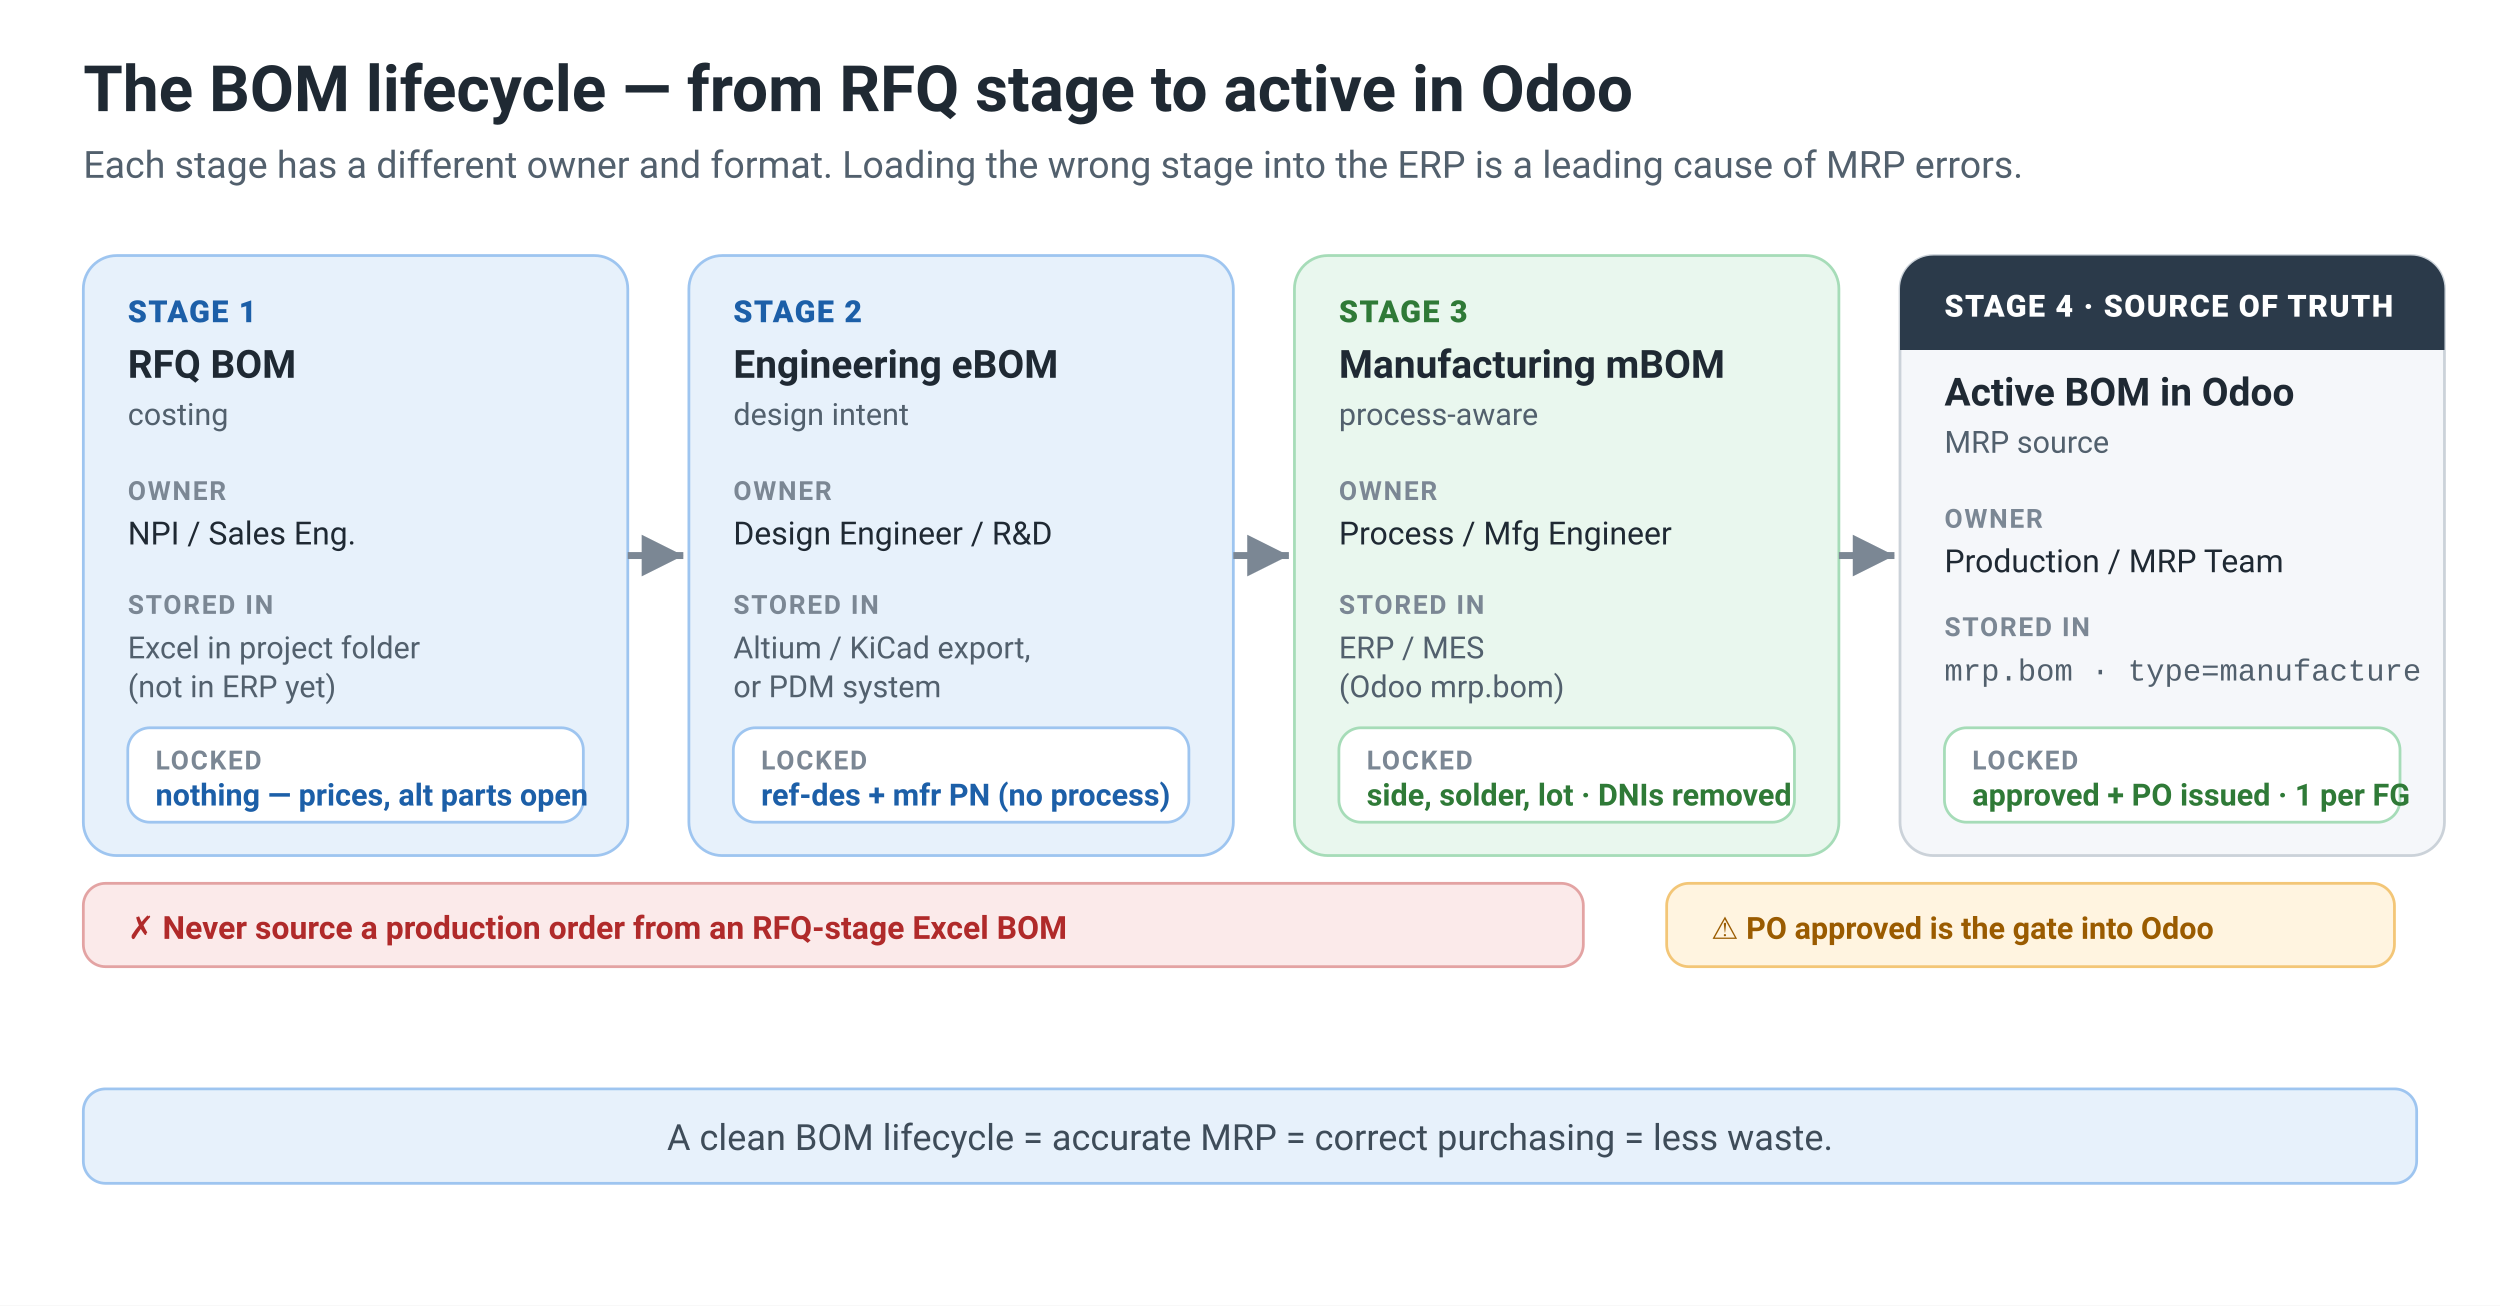
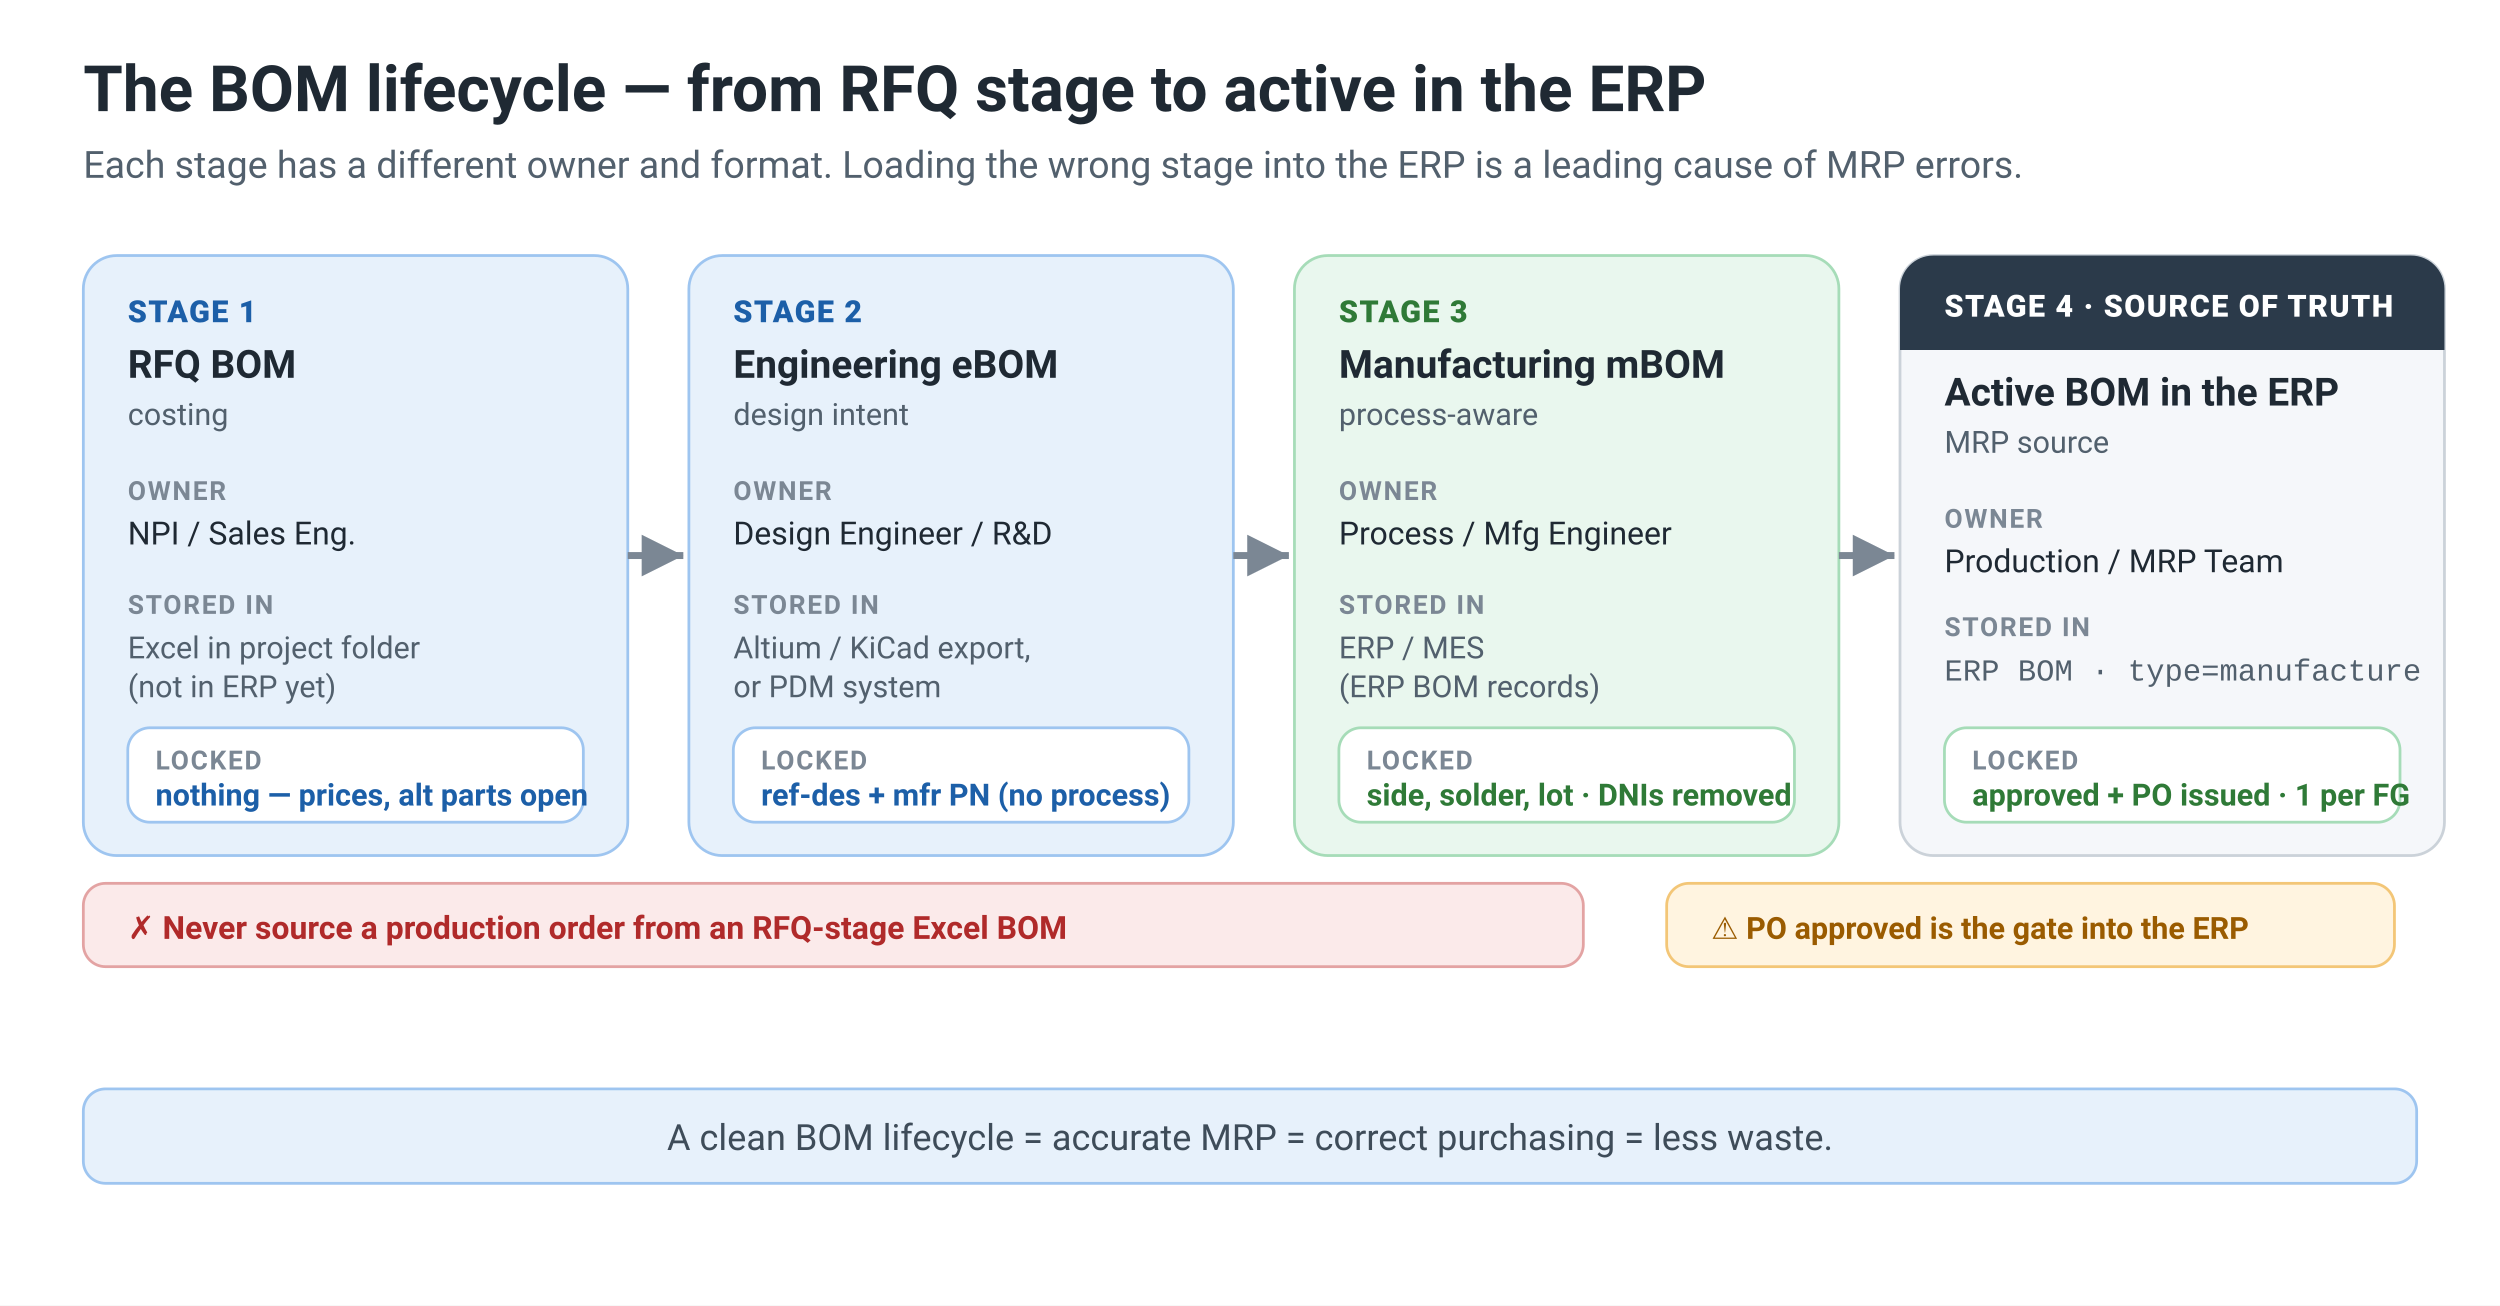
- <svg xmlns="http://www.w3.org/2000/svg" viewBox="0 0 900 470" width="900" height="470" role="img" aria-label="A BOM moves through four stages — RFQ costing BOM, engineering eBOM, manufacturing mBOM, then the active BOM in Odoo — each with a different owner, store, and what gets locked">
+ <svg xmlns="http://www.w3.org/2000/svg" viewBox="0 0 900 470" width="900" height="470" role="img" aria-label="A BOM moves through four stages — RFQ costing BOM, engineering eBOM, manufacturing mBOM, then the active BOM in the ERP — each with a different owner, store, and what gets locked">
  <style>
    text{font-family:'Segoe UI',Roboto,'Helvetica Neue',Arial,sans-serif}
    .title{font-size:23px;font-weight:700;fill:#1f2933}
    .sub{font-size:13.5px;fill:#52606d}
    .stg{font-size:14px;font-weight:700;fill:#1f2933}
    .num{font-size:11px;font-weight:800;letter-spacing:.5px}
    .lbl{font-size:9.5px;font-weight:700;letter-spacing:.6px;fill:#7b8794}
    .own{font-size:11.5px;fill:#1f2933}
    .store{font-size:11px;fill:#52606d}
    .lock{font-size:11px;font-weight:700}
    .mono{font-family:'SFMono-Regular',Consolas,'Liberation Mono',monospace;font-size:11px;fill:#52606d}
    .never{font-size:11.5px;font-weight:700;fill:#b02a2a}
    .foot{font-size:13px;fill:#3e4c59}
  </style>
  <rect width="900" height="470" fill="#ffffff" />
-   <text x="30" y="40" class="title">The BOM lifecycle — from RFQ stage to active in Odoo</text>
+   <text x="30" y="40" class="title">The BOM lifecycle — from RFQ stage to active in the ERP</text>
  <text x="30" y="64" class="sub">Each stage has a different owner and format. Loading the wrong stage into the ERP is a leading cause of MRP errors.</text>
  <defs>
    <marker id="ag" markerWidth="10" markerHeight="10" refX="6" refY="3" orient="auto">
      <path d="M0,0 L6,3 L0,6 z" fill="#7b8794" />
    </marker>
  </defs>
  <rect x="30" y="92" width="196" height="216" rx="12" fill="#e7f1fb" stroke="#9ec5f0" />
  <text x="46" y="116" class="num" fill="#1c5fa8">STAGE 1</text>
  <text x="46" y="136" class="stg">RFQ BOM</text>
  <text x="46" y="153" class="store" fill="#1c5fa8">costing</text>
  <text x="46" y="180" class="lbl">OWNER</text>
  <text x="46" y="196" class="own">NPI / Sales Eng.</text>
  <text x="46" y="221" class="lbl">STORED IN</text>
  <text x="46" y="237" class="store">Excel in project folder</text>
  <text x="46" y="251" class="store">(not in ERP yet)</text>
  <rect x="46" y="262" width="164" height="34" rx="8" fill="#ffffff" stroke="#9ec5f0" />
  <text x="56" y="277" class="lbl" fill="#1c5fa8">LOCKED</text>
  <text x="56" y="290" class="lock" fill="#1c5fa8">nothing — prices, alt parts open</text>
  <rect x="248" y="92" width="196" height="216" rx="12" fill="#e7f1fb" stroke="#9ec5f0" />
  <text x="264" y="116" class="num" fill="#1c5fa8">STAGE 2</text>
  <text x="264" y="136" class="stg">Engineering eBOM</text>
  <text x="264" y="153" class="store" fill="#1c5fa8">design intent</text>
  <text x="264" y="180" class="lbl">OWNER</text>
  <text x="264" y="196" class="own">Design Engineer / R&amp;D</text>
  <text x="264" y="221" class="lbl">STORED IN</text>
  <text x="264" y="237" class="store">Altium / KiCad export,</text>
  <text x="264" y="251" class="store">or PDM system</text>
  <rect x="264" y="262" width="164" height="34" rx="8" fill="#ffffff" stroke="#9ec5f0" />
  <text x="274" y="277" class="lbl" fill="#1c5fa8">LOCKED</text>
  <text x="274" y="290" class="lock" fill="#1c5fa8">ref-des + mfr PN (no process)</text>
  <rect x="466" y="92" width="196" height="216" rx="12" fill="#e9f7ee" stroke="#a6dcb8" />
  <text x="482" y="116" class="num" fill="#2f7a37">STAGE 3</text>
  <text x="482" y="136" class="stg">Manufacturing mBOM</text>
  <text x="482" y="153" class="store" fill="#2f7a37">process-aware</text>
  <text x="482" y="180" class="lbl">OWNER</text>
  <text x="482" y="196" class="own">Process / Mfg Engineer</text>
  <text x="482" y="221" class="lbl">STORED IN</text>
  <text x="482" y="237" class="store">ERP / MES</text>
-   <text x="482" y="251" class="store">(Odoo mrp.bom)</text>
+   <text x="482" y="251" class="store">(ERP BOM records)</text>
  <rect x="482" y="262" width="164" height="34" rx="8" fill="#ffffff" stroke="#a6dcb8" />
  <text x="492" y="277" class="lbl" fill="#2f7a37">LOCKED</text>
  <text x="492" y="290" class="lock" fill="#2f7a37">side, solder, lot · DNIs removed</text>
  <rect x="684" y="92" width="196" height="216" rx="12" fill="#f5f7fa" stroke="#cbd2d9" />
  <path d="M684 104 a12 12 0 0 1 12 -12 h172 a12 12 0 0 1 12 12 v22 h-196 z" fill="#2b3a4a" />
  <text x="700" y="114" class="num" fill="#ffffff">STAGE 4 · SOURCE OF TRUTH</text>
-   <text x="700" y="146" class="stg">Active BOM in Odoo</text>
+   <text x="700" y="146" class="stg">Active BOM in the ERP</text>
  <text x="700" y="163" class="store" fill="#2f7a37">MRP source</text>
  <text x="700" y="190" class="lbl">OWNER</text>
  <text x="700" y="206" class="own">Production / MRP Team</text>
  <text x="700" y="229" class="lbl">STORED IN</text>
-   <text x="700" y="245" class="mono">mrp.bom · type=manufacture</text>
+   <text x="700" y="245" class="mono">ERP BOM · type=manufacture</text>
  <rect x="700" y="262" width="164" height="34" rx="8" fill="#ffffff" stroke="#a6dcb8" />
  <text x="710" y="277" class="lbl" fill="#2f7a37">LOCKED</text>
  <text x="710" y="290" class="lock" fill="#2f7a37">approved + PO issued · 1 per FG</text>
  <path d="M226 200 L246 200" fill="none" stroke="#7b8794" stroke-width="2.5" marker-end="url(#ag)" />
  <path d="M444 200 L464 200" fill="none" stroke="#7b8794" stroke-width="2.5" marker-end="url(#ag)" />
  <path d="M662 200 L682 200" fill="none" stroke="#7b8794" stroke-width="2.5" marker-end="url(#ag)" />
  <rect x="600" y="318" width="262" height="30" rx="8" fill="#fff4e0" stroke="#f3c677" />
-   <text x="616" y="338" class="lock" fill="#9a5b00">⚠ PO approved is the gate into Odoo</text>
+   <text x="616" y="338" class="lock" fill="#9a5b00">⚠ PO approved is the gate into the ERP</text>
  <rect x="30" y="318" width="540" height="30" rx="8" fill="#fbeaea" stroke="#e3a3a3" />
  <text x="46" y="338" class="never">✗ Never source a production order from an RFQ-stage Excel BOM</text>
  <rect x="30" y="392" width="840" height="34" rx="8" fill="#e7f1fb" stroke="#9ec5f0" />
  <text x="450" y="414" text-anchor="middle" class="foot">A clean BOM lifecycle = accurate MRP = correct purchasing = less waste.</text>
</svg>
